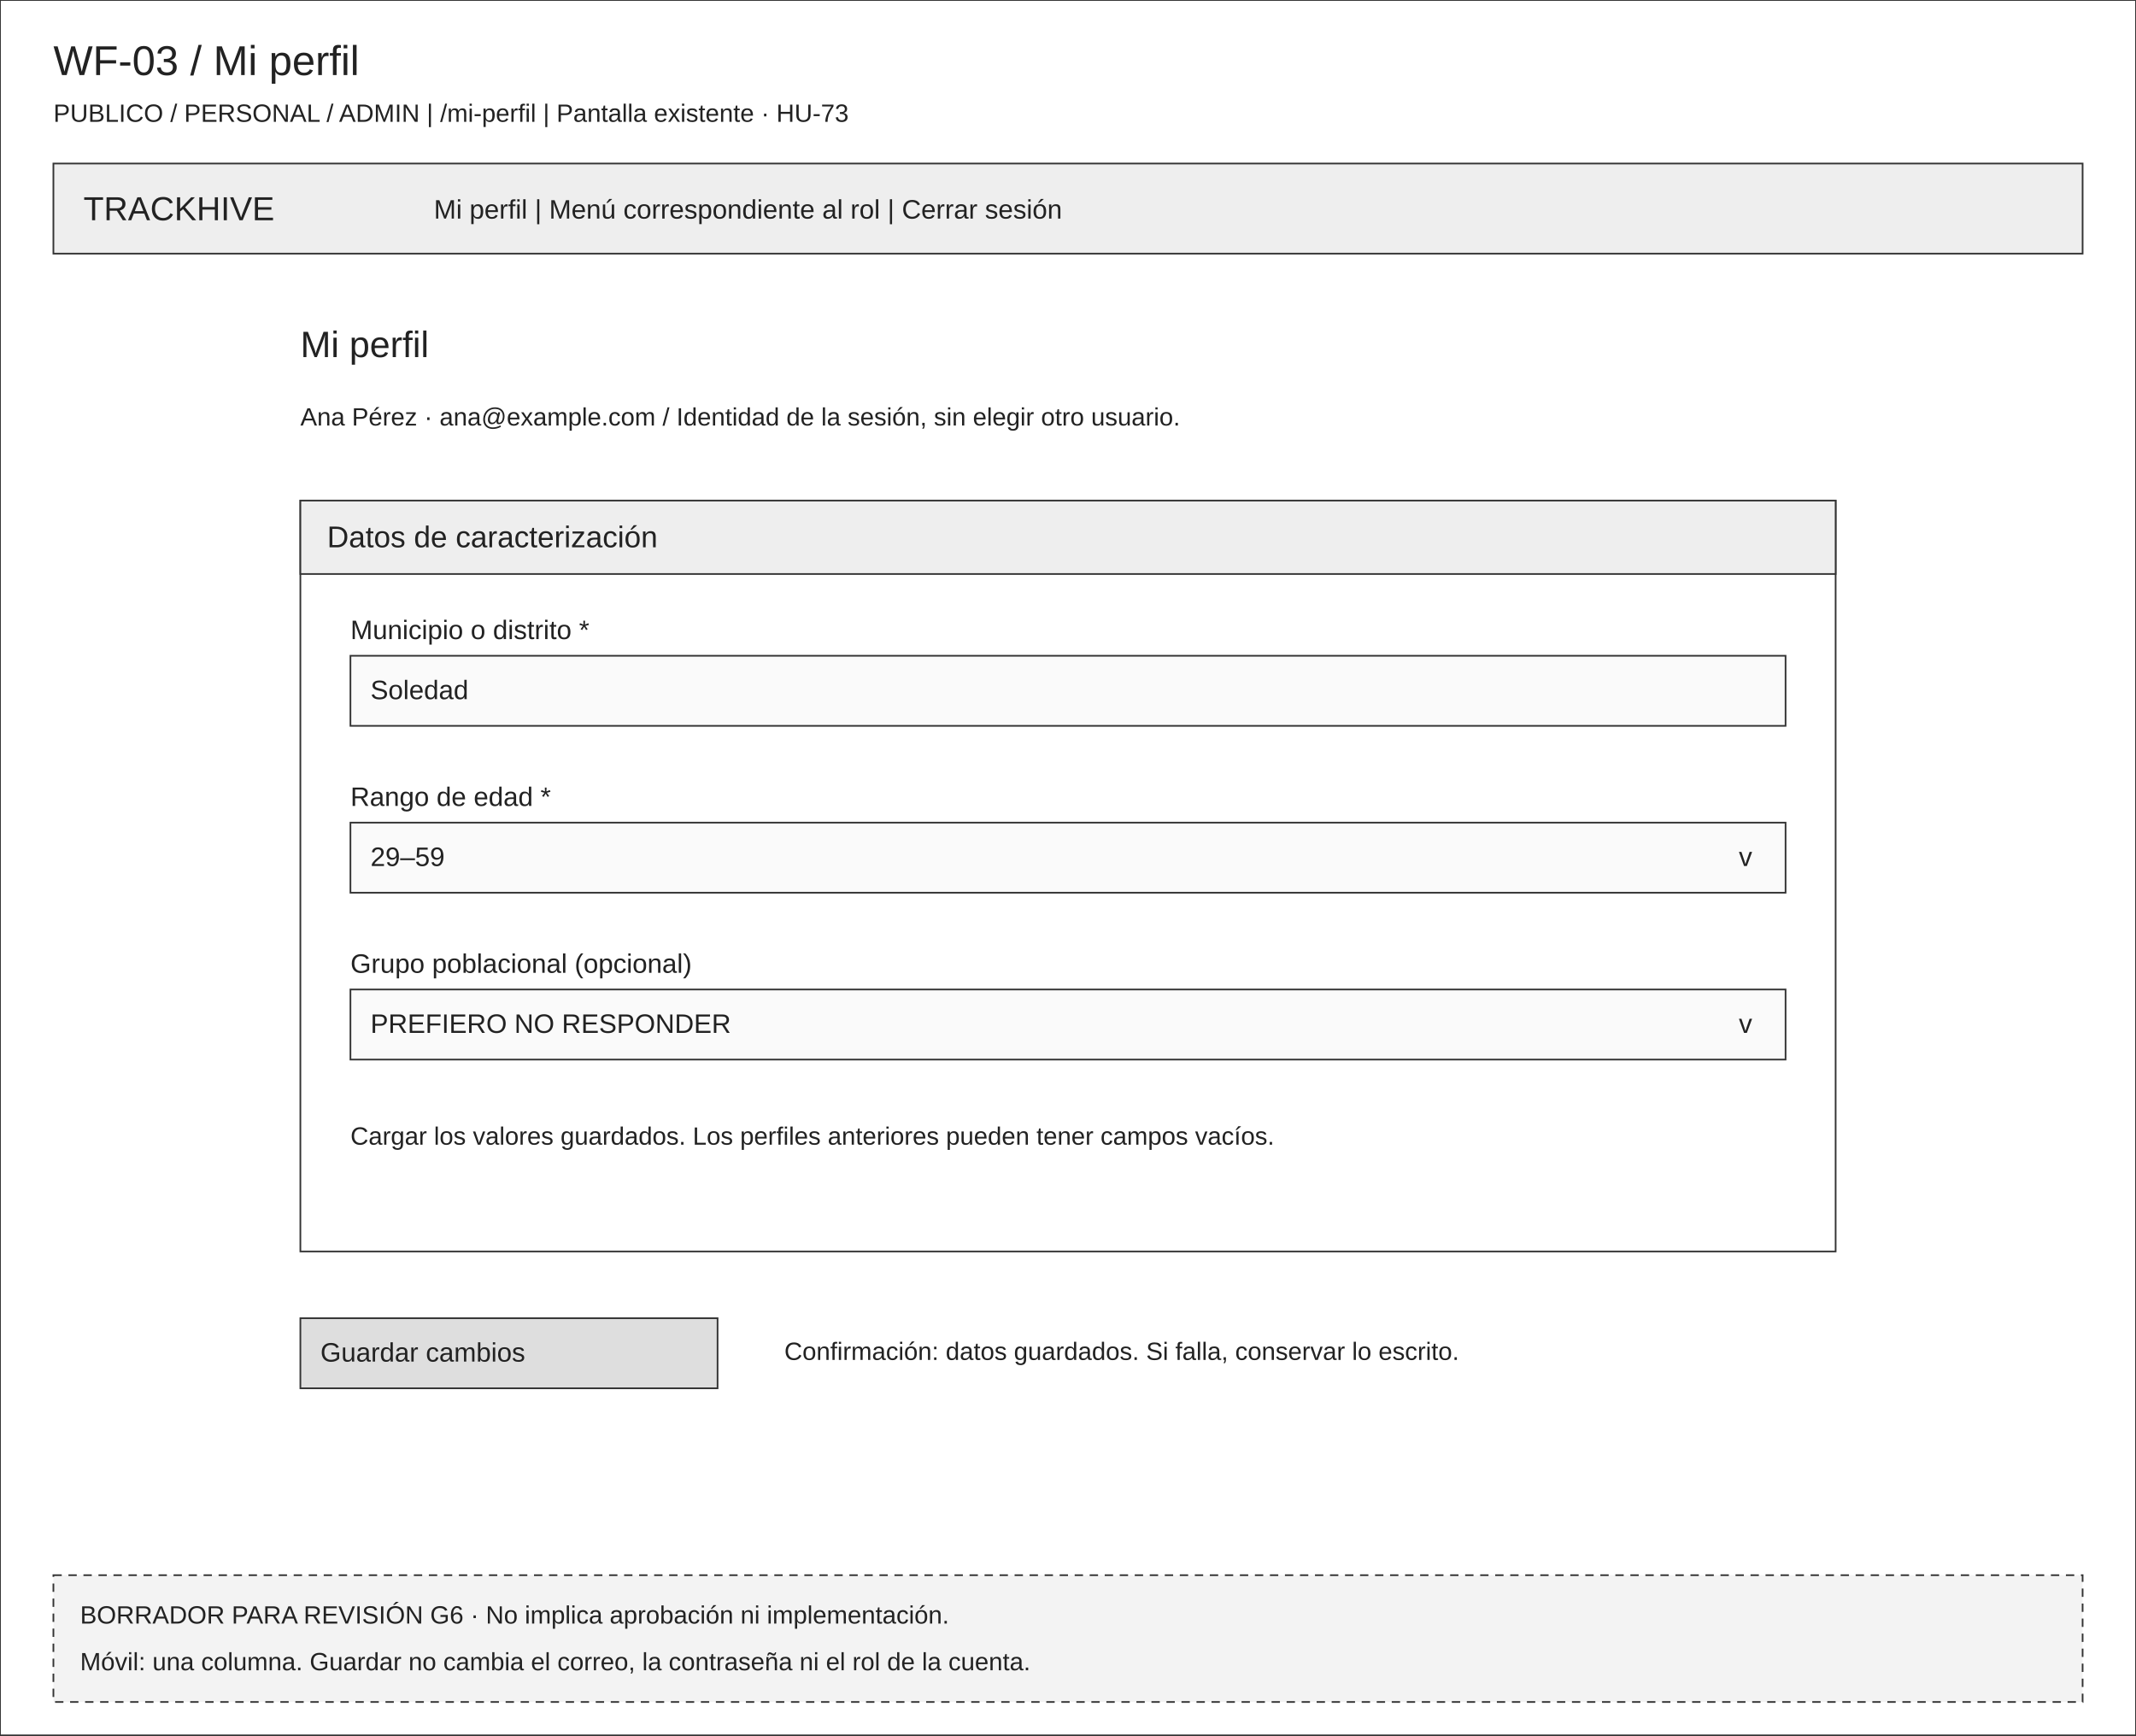
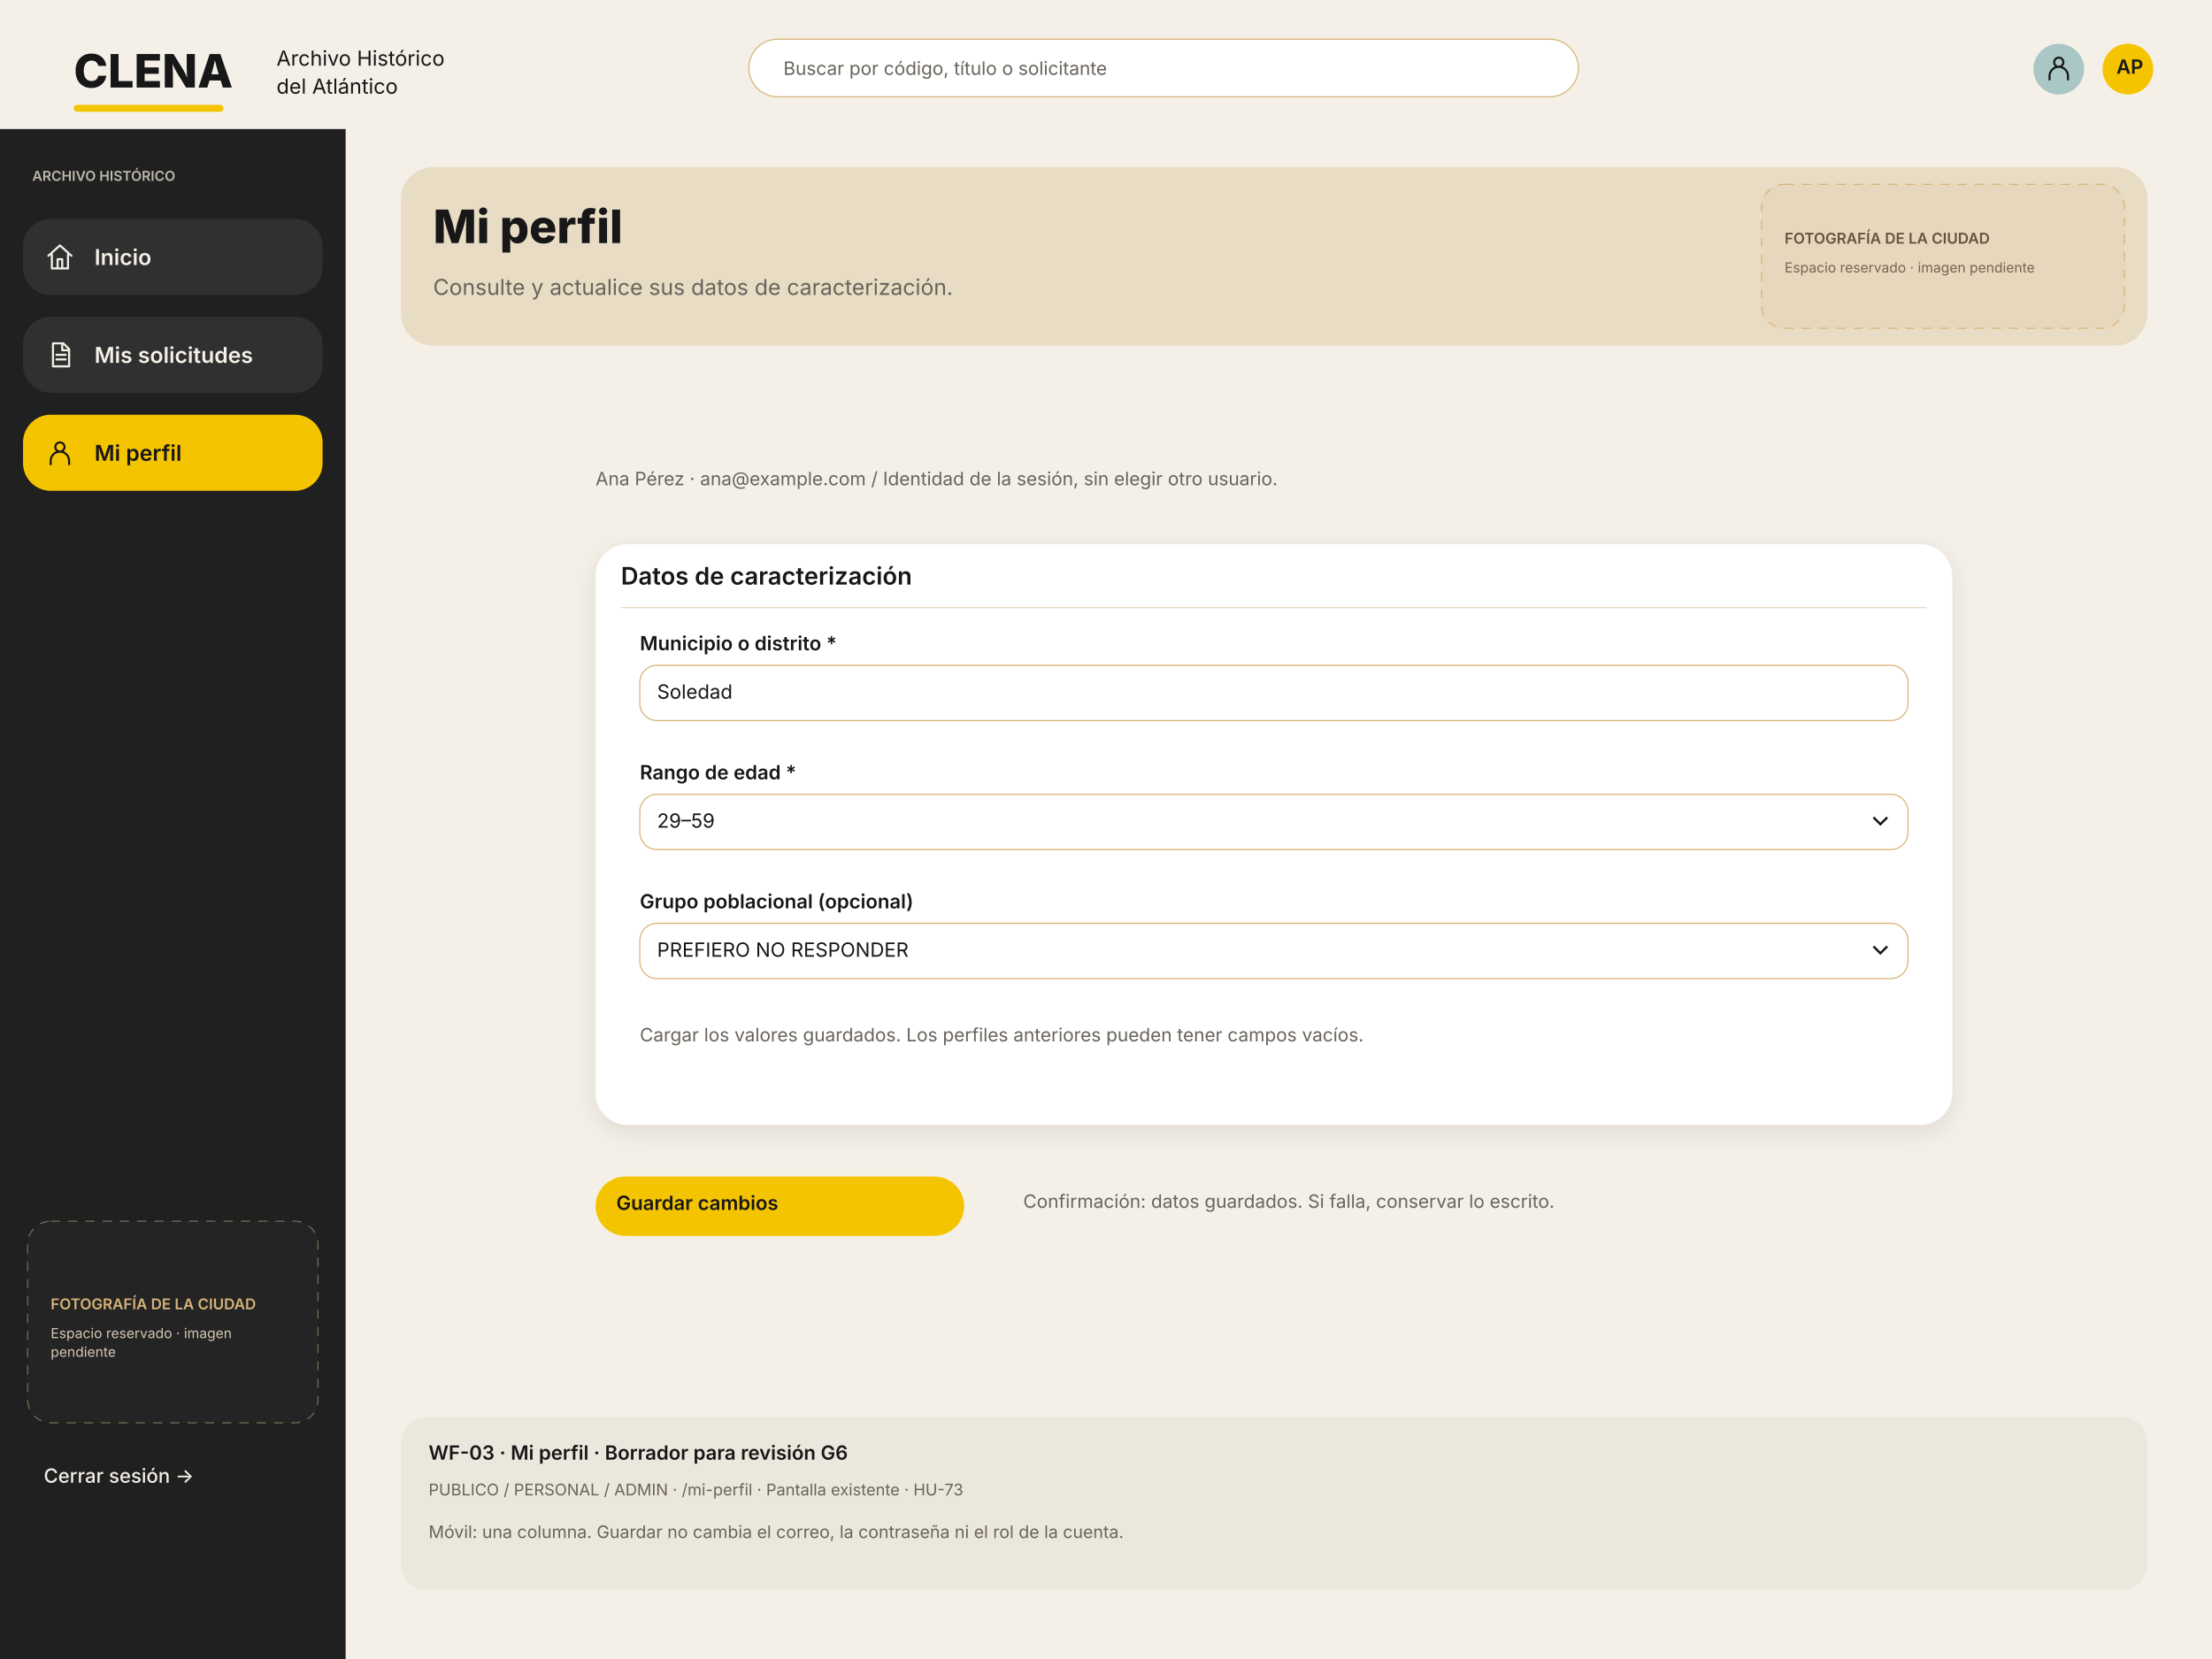
- <svg xmlns="http://www.w3.org/2000/svg" width="1280" height="1040" viewBox="0 0 1280 1040" role="img" aria-labelledby="title desc">
-   <rect x="0" y="0" width="1280" height="1040" fill="#ffffff" stroke="#333" />
-   <text x="32" y="20" font-family="Arial, sans-serif" font-size="25" fill="#222">
-     <tspan x="32" dy="0" y="45">WF-03  /  Mi perfil</tspan>
+ <svg xmlns="http://www.w3.org/2000/svg" width="1920" height="1440" viewBox="0 0 1920 1440" role="img" aria-labelledby="title desc">
+   <defs>
+     <style>@font-face{font-family:Inter;font-style:normal;font-weight:100 900;src:url('assets/InterVariable.woff2') format('woff2')}text{font-kerning:normal}</style>
+     <filter id="card-shadow" x="-15%" y="-15%" width="140%" height="150%">
+       <feDropShadow dx="0" dy="6" stdDeviation="10" flood-color="#171717" flood-opacity="0.09" />
+     </filter>
+   </defs>
+   <rect x="0" y="0" width="1920" height="1440" rx="0" fill="#F4F0E8" stroke="none" />
+   <text x="64" y="36" fill="#171717" font-family="Inter,Arial,sans-serif" font-size="40" font-weight="800" data-max-width="160">
+     <tspan x="64" y="76">CLENA</tspan>
  </text>
-   <text x="32" y="58" font-family="Arial, sans-serif" font-size="15" fill="#222">
-     <tspan x="32" dy="0" y="73">PUBLICO / PERSONAL / ADMIN  |  /mi-perfil  |  Pantalla existente · HU-73</tspan>
+   <rect x="64" y="91" width="130" height="6" rx="3" fill="#F5C400" stroke="none" />
+   <text x="240" y="39" fill="#171717" font-family="Inter,Arial,sans-serif" font-size="18" font-weight="400" data-max-width="240">
+     <tspan x="240" y="57">Archivo Histórico</tspan>
+     <tspan x="240" y="81.3">del Atlántico</tspan>
  </text>
-   <rect x="32" y="98" width="1216" height="54" fill="#eeeeee" stroke="#333" />
-   <text x="50" y="112" font-family="Arial, sans-serif" font-size="20" fill="#222">
-     <tspan x="50" dy="0" y="132">TRACKHIVE</tspan>
+   <rect x="650" y="34" width="720" height="50" rx="25" fill="#FFFFFF" stroke="#D8B477" />
+   <text x="680" y="49" fill="#68635B" font-family="Inter,Arial,sans-serif" font-size="16" font-weight="400" data-max-width="660">
+     <tspan x="680" y="65">Buscar por código, título o solicitante</tspan>
  </text>
-   <text x="260" y="115" font-family="Arial, sans-serif" font-size="16" fill="#222">
-     <tspan x="260" dy="0" y="131">Mi perfil  |  Menú correspondiente al rol  |  Cerrar sesión</tspan>
+   <rect x="1765" y="38" width="44" height="44" rx="22" fill="#A9C7C5" stroke="none" />
+   <g transform="translate(1775 47)" fill="none" stroke="#171717" stroke-width="1.8" stroke-linecap="round" stroke-linejoin="round">
+     <path d="M16 7a4 4 0 1 1-8 0a4 4 0 1 1 8 0 M4 22v-3a8 8 0 0 1 16 0v3" />
+   </g>
+   <rect x="1825" y="38" width="44" height="44" rx="22" fill="#F5C400" stroke="none" />
+   <text x="1837" y="47" fill="#171717" font-family="Inter,Arial,sans-serif" font-size="17" font-weight="600" data-max-width="30">
+     <tspan x="1837" y="64">AP</tspan>
  </text>
-   <text x="180" y="192" font-family="Arial, sans-serif" font-size="22" fill="#222">
-     <tspan x="180" dy="0" y="214">Mi perfil</tspan>
+   <rect x="0" y="112" width="300" height="1328" rx="0" fill="#202020" stroke="none" />
+   <text x="28" y="145" fill="#BEB8AE" font-family="Inter,Arial,sans-serif" font-size="12" font-weight="600" data-max-width="245">
+     <tspan x="28" y="157">ARCHIVO HISTÓRICO</tspan>
  </text>
-   <text x="180" y="240" font-family="Arial, sans-serif" font-size="15" fill="#222">
-     <tspan x="180" dy="0" y="255">Ana Pérez · ana@example.com  /  Identidad de la sesión, sin elegir otro usuario.</tspan>
+   <rect x="20" y="190" width="260" height="66" rx="24" fill="#303030" stroke="none" />
+   <g transform="translate(40 211)" fill="none" stroke="#F4F0E8" stroke-width="1.8" stroke-linecap="round" stroke-linejoin="round">
+     <path d="M2 11l10-9 10 9 M5 10v12h14V10 M10 22v-8h4v8" />
+   </g>
+   <text x="82" y="211" fill="#F4F0E8" font-family="Inter,Arial,sans-serif" font-size="19" font-weight="600" data-max-width="180">
+     <tspan x="82" y="230">Inicio</tspan>
  </text>
-   <rect x="180" y="300" width="920" height="450" fill="#ffffff" stroke="#333" />
-   <rect x="180" y="300" width="920" height="44" fill="#eeeeee" stroke="#333" />
-   <text x="196" y="310" font-family="Arial, sans-serif" font-size="18" fill="#222">
-     <tspan x="196" dy="0" y="328">Datos de caracterización</tspan>
+   <rect x="20" y="275" width="260" height="66" rx="24" fill="#303030" stroke="none" />
+   <g transform="translate(40 296)" fill="none" stroke="#F4F0E8" stroke-width="1.8" stroke-linecap="round" stroke-linejoin="round">
+     <path d="M6 2h9l5 5v15H6z M14 2v6h6 M9 12h8 M9 16h8" />
+   </g>
+   <text x="82" y="296" fill="#F4F0E8" font-family="Inter,Arial,sans-serif" font-size="19" font-weight="600" data-max-width="180">
+     <tspan x="82" y="315">Mis solicitudes</tspan>
  </text>
-   <text x="210" y="367" font-family="Arial, sans-serif" font-size="16" fill="#222">
-     <tspan x="210" dy="0" y="383">Municipio o distrito *</tspan>
+   <rect x="20" y="360" width="260" height="66" rx="24" fill="#F5C400" stroke="none" />
+   <g transform="translate(40 381)" fill="none" stroke="#171717" stroke-width="1.8" stroke-linecap="round" stroke-linejoin="round">
+     <path d="M16 7a4 4 0 1 1-8 0a4 4 0 1 1 8 0 M4 22v-3a8 8 0 0 1 16 0v3" />
+   </g>
+   <text x="82" y="381" fill="#171717" font-family="Inter,Arial,sans-serif" font-size="19" font-weight="600" data-max-width="180">
+     <tspan x="82" y="400">Mi perfil</tspan>
  </text>
-   <rect x="210" y="393" width="860" height="42" fill="#fafafa" stroke="#333" />
-   <text x="222" y="403" font-family="Arial, sans-serif" font-size="16" fill="#222">
-     <tspan x="222" dy="0" y="419">Soledad</tspan>
+   <rect x="24" y="1060" width="252" height="175" rx="20" fill="#242424" stroke="#756953" stroke-dasharray="8 7" />
+   <text x="44" y="1123.5" fill="#D8B477" font-family="Inter,Arial,sans-serif" font-size="13" font-weight="600" data-max-width="212">
+     <tspan x="44" y="1136.5">FOTOGRAFÍA DE LA CIUDAD</tspan>
  </text>
-   <text x="210" y="467" font-family="Arial, sans-serif" font-size="16" fill="#222">
-     <tspan x="210" dy="0" y="483">Rango de edad *</tspan>
+   <text x="44" y="1149.5" fill="#D4C6B2" font-family="Inter,Arial,sans-serif" font-size="12" font-weight="400" data-max-width="212">
+     <tspan x="44" y="1161.5">Espacio reservado · imagen</tspan>
+     <tspan x="44" y="1177.7">pendiente</tspan>
  </text>
-   <rect x="210" y="493" width="860" height="42" fill="#fafafa" stroke="#333" />
-   <text x="222" y="503" font-family="Arial, sans-serif" font-size="16" fill="#222">
-     <tspan x="222" dy="0" y="519">29–59</tspan>
+   <text x="38" y="1270" fill="#F4F0E8" font-family="Inter,Arial,sans-serif" font-size="17" font-weight="500" data-max-width="230">
+     <tspan x="38" y="1287">Cerrar sesión →</tspan>
  </text>
-   <text x="1042" y="503" font-family="Arial, sans-serif" font-size="16" fill="#222">
-     <tspan x="1042" dy="0" y="519">v</tspan>
+   <rect x="348" y="145" width="1516" height="155" rx="28" fill="#E9DCC5" stroke="none" />
+   <text x="376" y="171" fill="#171717" font-family="Inter,Arial,sans-serif" font-size="40" font-weight="800" data-max-width="1096">
+     <tspan x="376" y="211">Mi perfil</tspan>
  </text>
-   <text x="210" y="567" font-family="Arial, sans-serif" font-size="16" fill="#222">
-     <tspan x="210" dy="0" y="583">Grupo poblacional (opcional)</tspan>
+   <text x="376" y="237" fill="#68635B" font-family="Inter,Arial,sans-serif" font-size="19" font-weight="400" data-max-width="1096">
+     <tspan x="376" y="256">Consulte y actualice sus datos de caracterización.</tspan>
  </text>
-   <rect x="210" y="593" width="860" height="42" fill="#fafafa" stroke="#333" />
-   <text x="222" y="603" font-family="Arial, sans-serif" font-size="16" fill="#222">
-     <tspan x="222" dy="0" y="619">PREFIERO NO RESPONDER</tspan>
+   <rect x="1529" y="160" width="315" height="125" rx="20" fill="#E7D7BC" stroke="#D8B477" stroke-dasharray="8 7" />
+   <text x="1549" y="198.5" fill="#65543C" font-family="Inter,Arial,sans-serif" font-size="13" font-weight="600" data-max-width="275">
+     <tspan x="1549" y="211.5">FOTOGRAFÍA DE LA CIUDAD</tspan>
  </text>
-   <text x="1042" y="603" font-family="Arial, sans-serif" font-size="16" fill="#222">
-     <tspan x="1042" dy="0" y="619">v</tspan>
+   <text x="1549" y="224.5" fill="#776650" font-family="Inter,Arial,sans-serif" font-size="12" font-weight="400" data-max-width="275">
+     <tspan x="1549" y="236.5">Espacio reservado · imagen pendiente</tspan>
  </text>
-   <text x="210" y="671" font-family="Arial, sans-serif" font-size="15" fill="#222">
-     <tspan x="210" dy="0" y="686">Cargar los valores guardados. Los perfiles anteriores pueden tener campos vacíos.</tspan>
+   <text x="516.96" y="405.2" fill="#68635B" font-family="Inter,Arial,sans-serif" font-size="16" font-weight="400" data-max-width="1177.6000000000001">
+     <tspan x="516.96" y="421.2">Ana Pérez · ana@example.com  /  Identidad de la sesión, sin elegir otro usuario.</tspan>
  </text>
-   <rect x="180" y="790" width="250" height="42" fill="#dedede" stroke="#333" />
-   <text x="192" y="800" font-family="Arial, sans-serif" font-size="16" fill="#222">
-     <tspan x="192" dy="0" y="816">Guardar cambios</tspan>
+   <rect x="516.96" y="472.4" width="1177.6" height="504" rx="28" fill="#FFFFFF" stroke="none" filter="url(#card-shadow)" />
+   <text x="538.96" y="486.4" fill="#171717" font-family="Inter,Arial,sans-serif" font-size="21" font-weight="600" data-max-width="1133.6000000000001">
+     <tspan x="538.96" y="507.4">Datos de caracterización</tspan>
  </text>
-   <text x="470" y="800" font-family="Arial, sans-serif" font-size="15" fill="#222">
-     <tspan x="470" dy="0" y="815">Confirmación: datos guardados. Si falla, conservar lo escrito.</tspan>
+   <path d="M538.96 527.4h1133.6" stroke="#E6D9C5" />
+   <text x="555.36" y="547.44" fill="#171717" font-family="Inter,Arial,sans-serif" font-size="17" font-weight="600" data-max-width="1100.8">
+     <tspan x="555.36" y="564.44">Municipio o distrito *</tspan>
  </text>
-   <rect x="32" y="944" width="1216" height="76" fill="#f3f3f3" stroke="#333" stroke-dasharray="5 4" />
-   <text x="48" y="958" font-family="Arial, sans-serif" font-size="15" fill="#222">
-     <tspan x="48" dy="0" y="973">BORRADOR PARA REVISIÓN G6 · No implica aprobación ni implementación.</tspan>
+   <rect x="555.36" y="577.44" width="1100.8" height="48" rx="15" fill="#FFFFFF" stroke="#D8B477" />
+   <text x="570.36" y="589.44" fill="#171717" font-family="Inter,Arial,sans-serif" font-size="17" font-weight="400" data-max-width="1045.8">
+     <tspan x="570.36" y="606.44">Soledad</tspan>
  </text>
-   <text x="48" y="986" font-family="Arial, sans-serif" font-size="15" fill="#222">
-     <tspan x="48" dy="0" y="1001">Móvil: una columna. Guardar no cambia el correo, la contraseña ni el rol de la cuenta.</tspan>
+   <text x="555.36" y="659.44" fill="#171717" font-family="Inter,Arial,sans-serif" font-size="17" font-weight="600" data-max-width="1100.8">
+     <tspan x="555.36" y="676.44">Rango de edad *</tspan>
+   </text>
+   <rect x="555.36" y="689.44" width="1100.8" height="48" rx="15" fill="#FFFFFF" stroke="#D8B477" />
+   <text x="570.36" y="701.44" fill="#171717" font-family="Inter,Arial,sans-serif" font-size="17" font-weight="400" data-max-width="1045.8">
+     <tspan x="570.36" y="718.44">29–59</tspan>
+   </text>
+   <path d="M1626.16 709.44l6 6 6-6" fill="none" stroke="#171717" stroke-width="2" />
+   <text x="555.36" y="771.44" fill="#171717" font-family="Inter,Arial,sans-serif" font-size="17" font-weight="600" data-max-width="1100.8">
+     <tspan x="555.36" y="788.44">Grupo poblacional (opcional)</tspan>
+   </text>
+   <rect x="555.36" y="801.44" width="1100.8" height="48" rx="15" fill="#FFFFFF" stroke="#D8B477" />
+   <text x="570.36" y="813.44" fill="#171717" font-family="Inter,Arial,sans-serif" font-size="17" font-weight="400" data-max-width="1045.8">
+     <tspan x="570.36" y="830.44">PREFIERO NO RESPONDER</tspan>
+   </text>
+   <path d="M1626.16 821.44l6 6 6-6" fill="none" stroke="#171717" stroke-width="2" />
+   <text x="555.36" y="887.92" fill="#68635B" font-family="Inter,Arial,sans-serif" font-size="16" font-weight="400" data-max-width="1088">
+     <tspan x="555.36" y="903.92">Cargar los valores guardados. Los perfiles anteriores pueden tener campos vacíos.</tspan>
+   </text>
+   <rect x="516.96" y="1021.2" width="320" height="51.52" rx="26" fill="#F5C400" stroke="none" />
+   <text x="534.96" y="1033.2" fill="#171717" font-family="Inter,Arial,sans-serif" font-size="17" font-weight="600" data-max-width="284">
+     <tspan x="534.96" y="1050.2">Guardar cambios</tspan>
+   </text>
+   <text x="888.16" y="1032.4" fill="#68635B" font-family="Inter,Arial,sans-serif" font-size="16" font-weight="400" data-max-width="806.4">
+     <tspan x="888.16" y="1048.4">Confirmación: datos guardados. Si falla, conservar lo escrito.</tspan>
+   </text>
+   <rect x="348" y="1230" width="1516" height="150" rx="22" fill="#ECE7DD" stroke="none" />
+   <text x="372" y="1250" fill="#171717" font-family="Inter,Arial,sans-serif" font-size="17" font-weight="600" data-max-width="1462">
+     <tspan x="372" y="1267">WF-03 · Mi perfil · Borrador para revisión G6</tspan>
+   </text>
+   <text x="372" y="1284" fill="#68635B" font-family="Inter,Arial,sans-serif" font-size="14" font-weight="400" data-max-width="1462">
+     <tspan x="372" y="1298">PUBLICO / PERSONAL / ADMIN · /mi-perfil · Pantalla existente · HU-73</tspan>
+   </text>
+   <text x="372" y="1320" fill="#68635B" font-family="Inter,Arial,sans-serif" font-size="15" font-weight="400" data-max-width="1462">
+     <tspan x="372" y="1335">Móvil: una columna. Guardar no cambia el correo, la contraseña ni el rol de la cuenta.</tspan>
  </text>
</svg>
